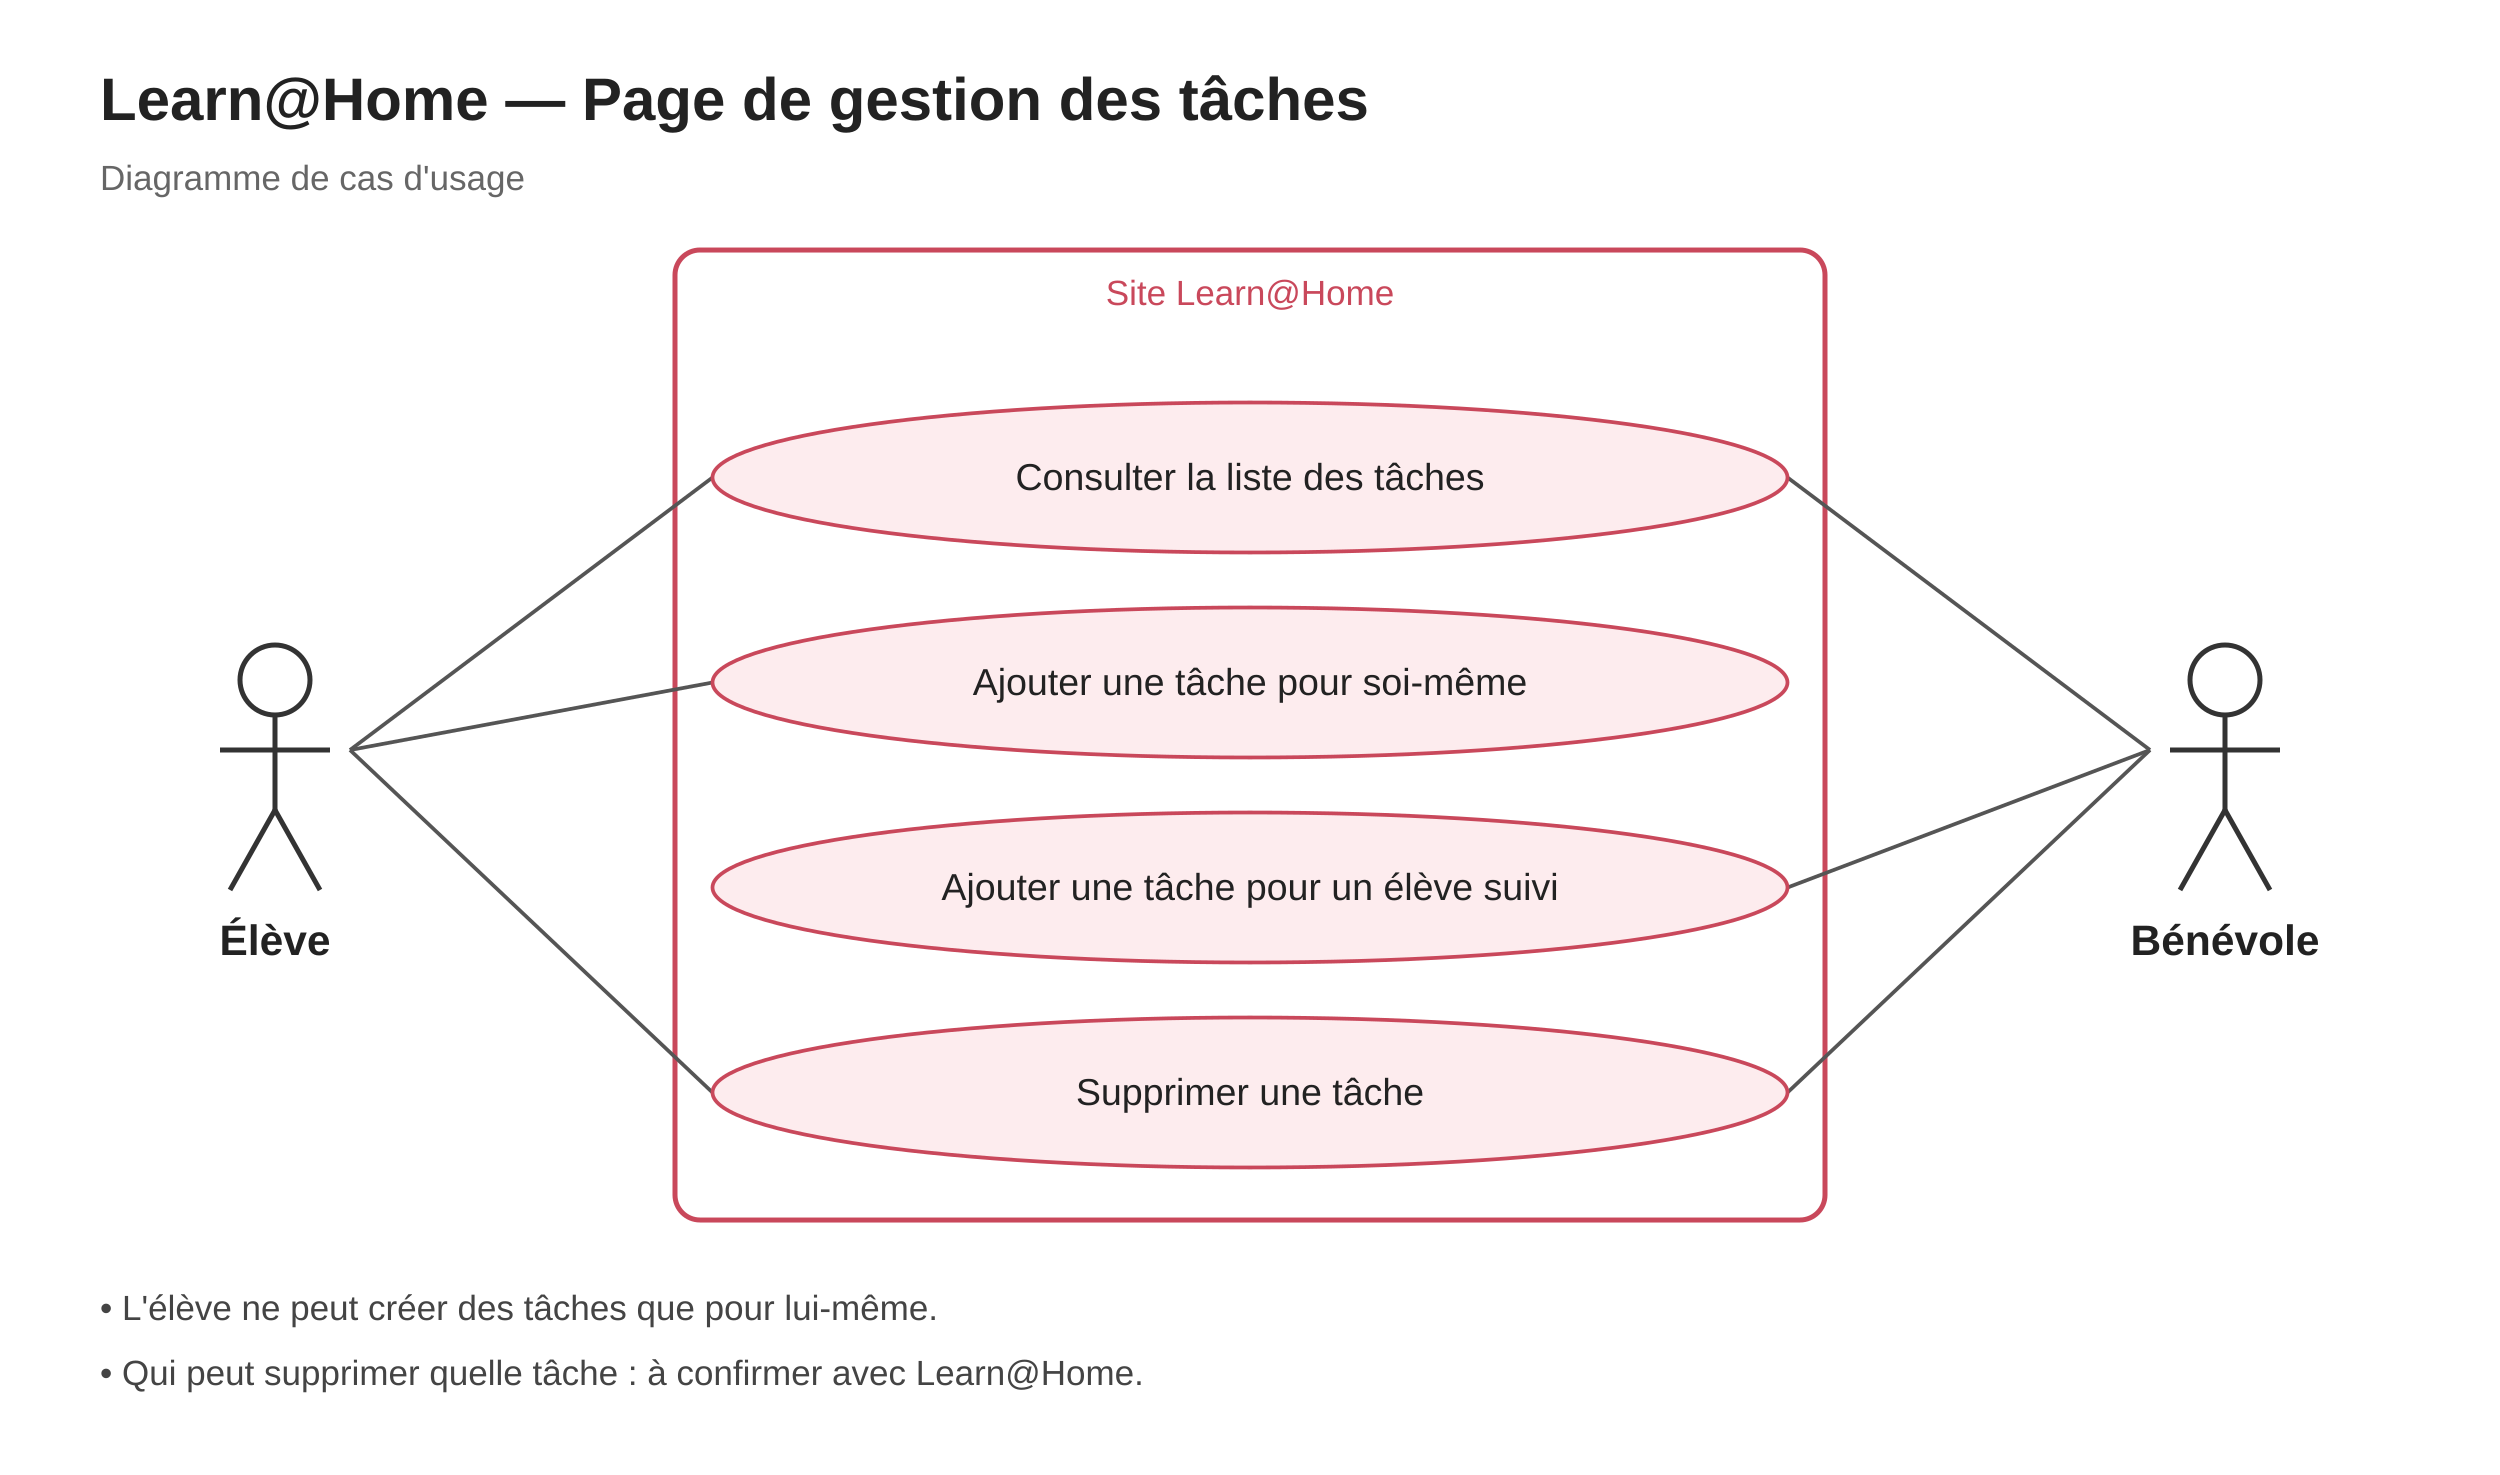
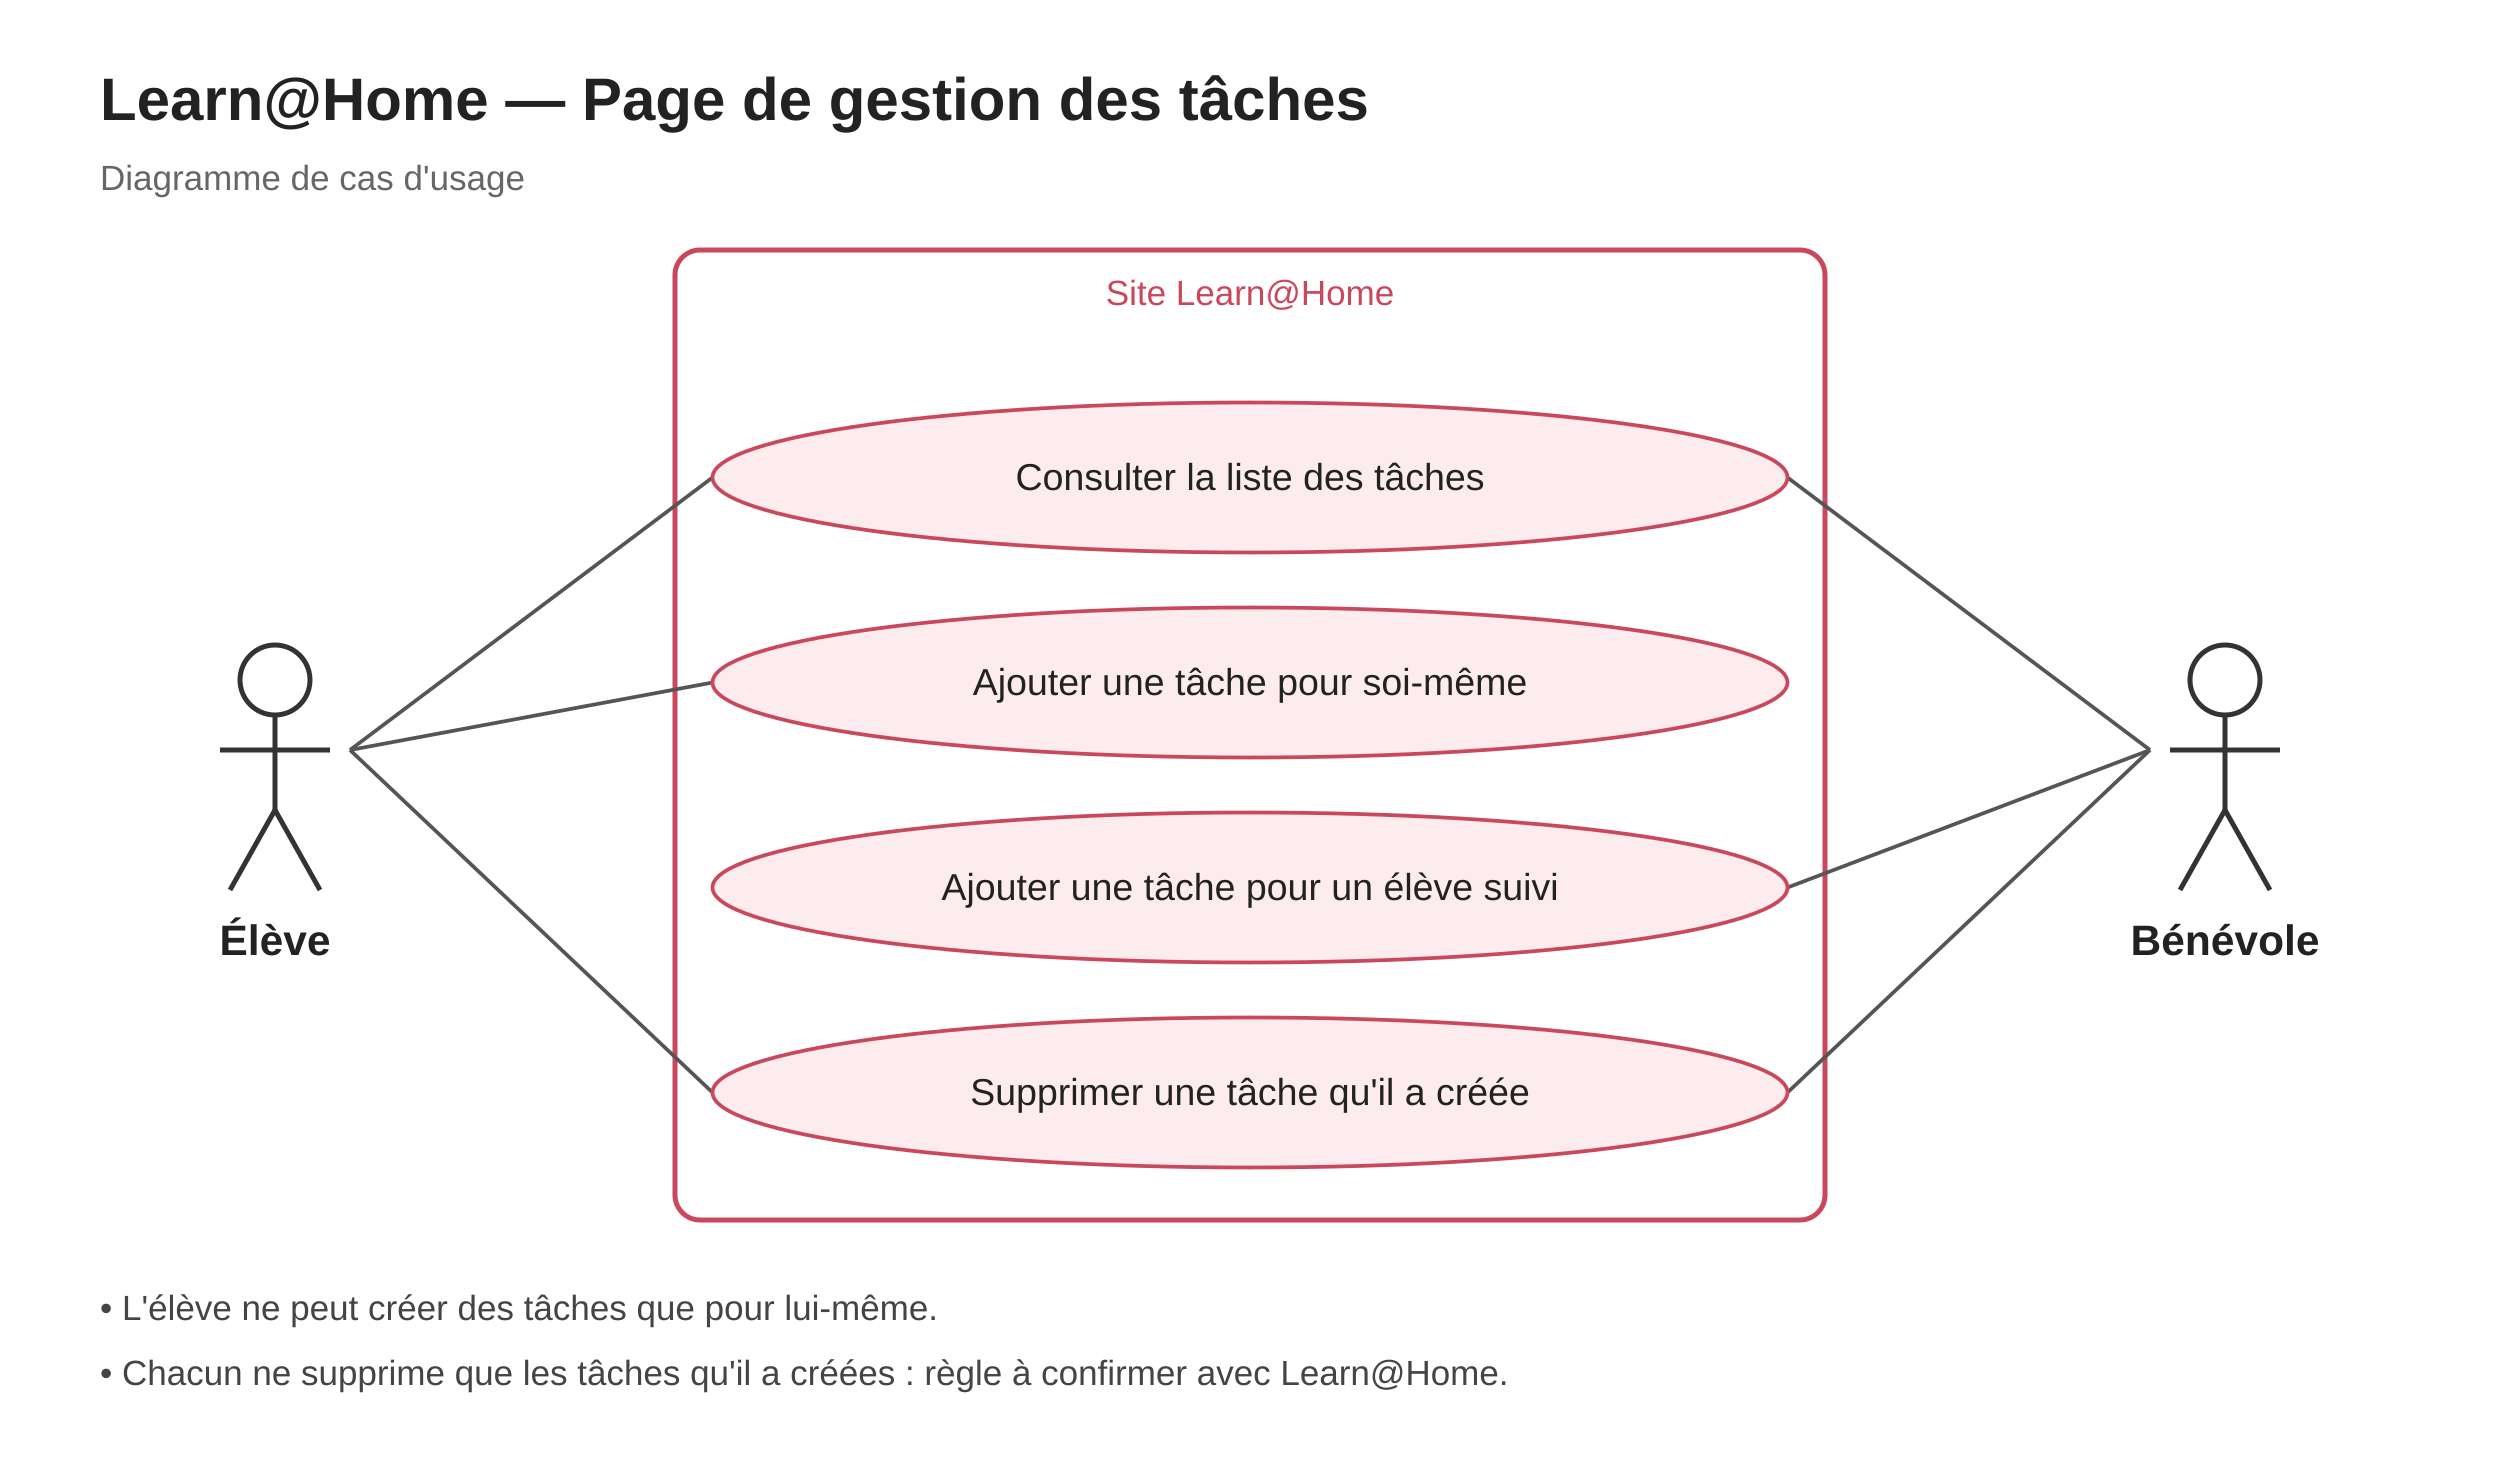
<svg xmlns="http://www.w3.org/2000/svg" width="1000" height="590" viewBox="0 0 1000 590" font-family="Arial, Helvetica, sans-serif" fill="#222">
  <rect width="1000" height="590" fill="#fff" />
  <text x="40" y="48" font-size="24" font-weight="bold">Learn@Home — Page de gestion des tâches</text>
  <text x="40" y="76" font-size="14" fill="#666">Diagramme de cas d'usage</text>
  <rect x="270" y="100" width="460" height="388" rx="10" fill="none" stroke="#C9485B" stroke-width="2" />
  <text x="500" y="122" text-anchor="middle" font-size="14" fill="#C9485B">Site Learn@Home</text>
  <line x1="140" y1="300.0" x2="285" y2="191.0" stroke="#555" stroke-width="1.5" />
  <line x1="860" y1="300.0" x2="715" y2="191.0" stroke="#555" stroke-width="1.5" />
  <ellipse cx="500" cy="191.0" rx="215" ry="30" fill="#FDECEE" stroke="#C9485B" stroke-width="1.5" />
  <text x="500" y="196.0" text-anchor="middle" font-size="15">Consulter la liste des tâches</text>
  <line x1="140" y1="300.0" x2="285" y2="273.0" stroke="#555" stroke-width="1.5" />
  <ellipse cx="500" cy="273.0" rx="215" ry="30" fill="#FDECEE" stroke="#C9485B" stroke-width="1.5" />
  <text x="500" y="278.0" text-anchor="middle" font-size="15">Ajouter une tâche pour soi-même</text>
  <line x1="860" y1="300.0" x2="715" y2="355.0" stroke="#555" stroke-width="1.5" />
  <ellipse cx="500" cy="355.0" rx="215" ry="30" fill="#FDECEE" stroke="#C9485B" stroke-width="1.5" />
  <text x="500" y="360.0" text-anchor="middle" font-size="15">Ajouter une tâche pour un élève suivi</text>
  <line x1="140" y1="300.0" x2="285" y2="437.0" stroke="#555" stroke-width="1.5" />
  <line x1="860" y1="300.0" x2="715" y2="437.0" stroke="#555" stroke-width="1.5" />
  <ellipse cx="500" cy="437.0" rx="215" ry="30" fill="#FDECEE" stroke="#C9485B" stroke-width="1.5" />
-   <text x="500" y="442.0" text-anchor="middle" font-size="15">Supprimer une tâche</text>
+   <text x="500" y="442.0" text-anchor="middle" font-size="15">Supprimer une tâche qu'il a créée</text>
  <g stroke="#333" stroke-width="2" fill="none">
    <circle cx="110" cy="272.0" r="14" fill="#fff" />
    <line x1="110" y1="286.0" x2="110" y2="324.0" />
    <line x1="88" y1="300.0" x2="132" y2="300.0" />
    <line x1="110" y1="324.0" x2="92" y2="356.0" />
    <line x1="110" y1="324.0" x2="128" y2="356.0" />
  </g>
  <text x="110" y="382.0" text-anchor="middle" font-size="17" font-weight="bold">Élève</text>
  <g stroke="#333" stroke-width="2" fill="none">
    <circle cx="890" cy="272.0" r="14" fill="#fff" />
    <line x1="890" y1="286.0" x2="890" y2="324.0" />
    <line x1="868" y1="300.0" x2="912" y2="300.0" />
    <line x1="890" y1="324.0" x2="872" y2="356.0" />
    <line x1="890" y1="324.0" x2="908" y2="356.0" />
  </g>
  <text x="890" y="382.0" text-anchor="middle" font-size="17" font-weight="bold">Bénévole</text>
  <text x="40" y="528" font-size="14" fill="#444">• L'élève ne peut créer des tâches que pour lui-même.</text>
-   <text x="40" y="554" font-size="14" fill="#444">• Qui peut supprimer quelle tâche : à confirmer avec Learn@Home.</text>
+   <text x="40" y="554" font-size="14" fill="#444">• Chacun ne supprime que les tâches qu'il a créées : règle à confirmer avec Learn@Home.</text>
</svg>
